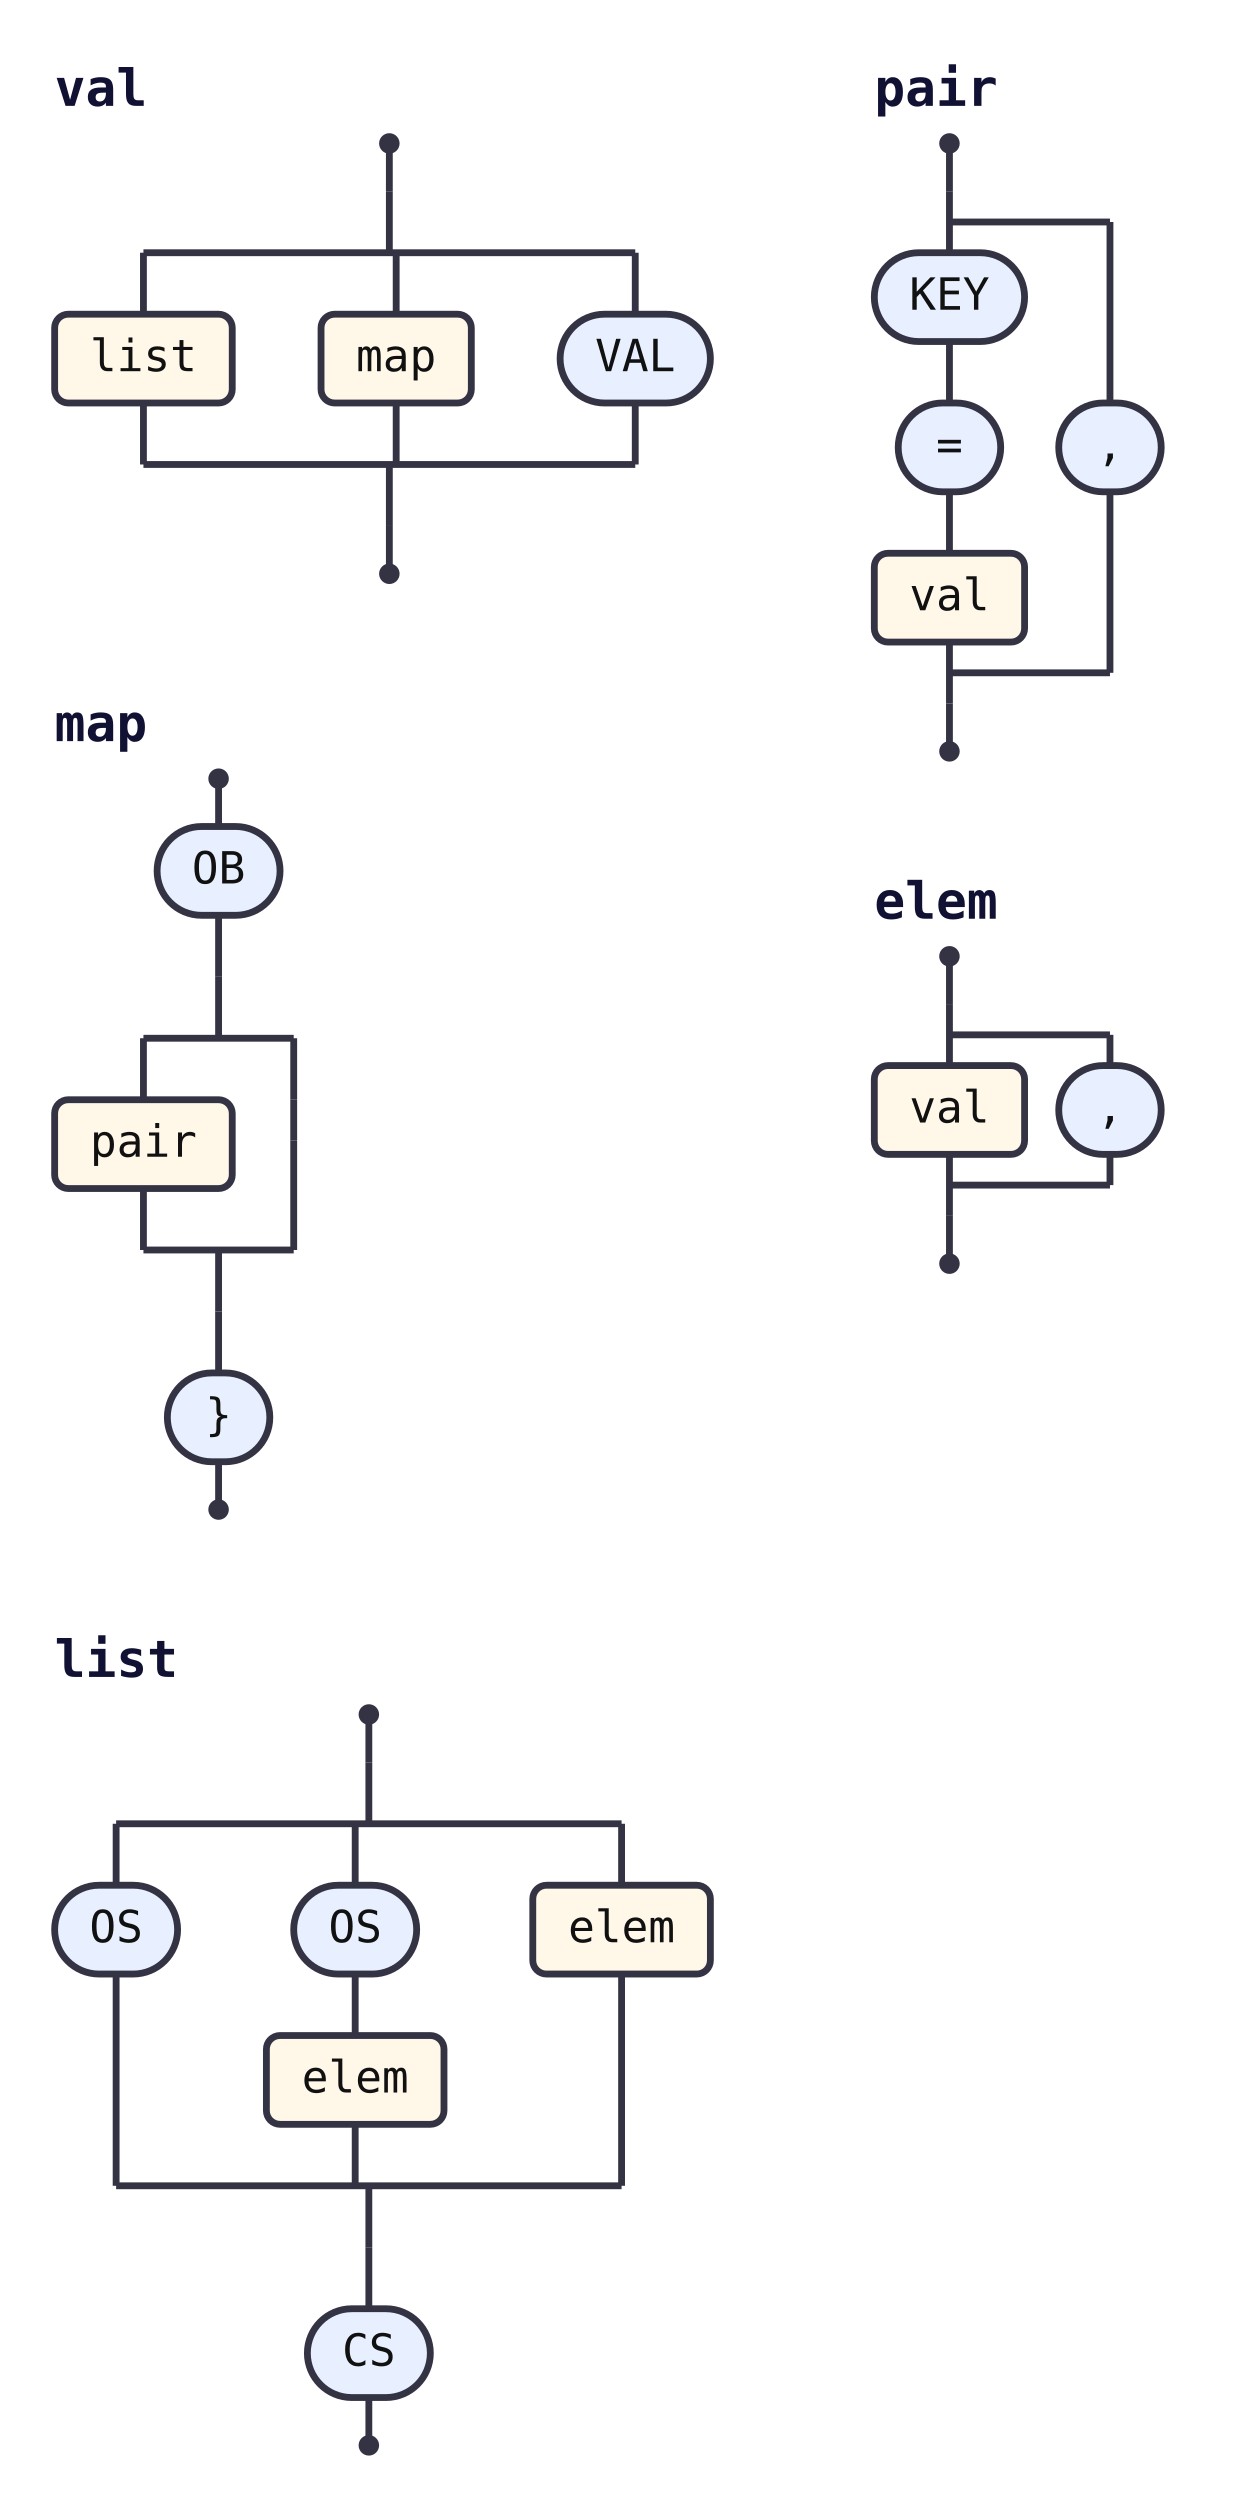
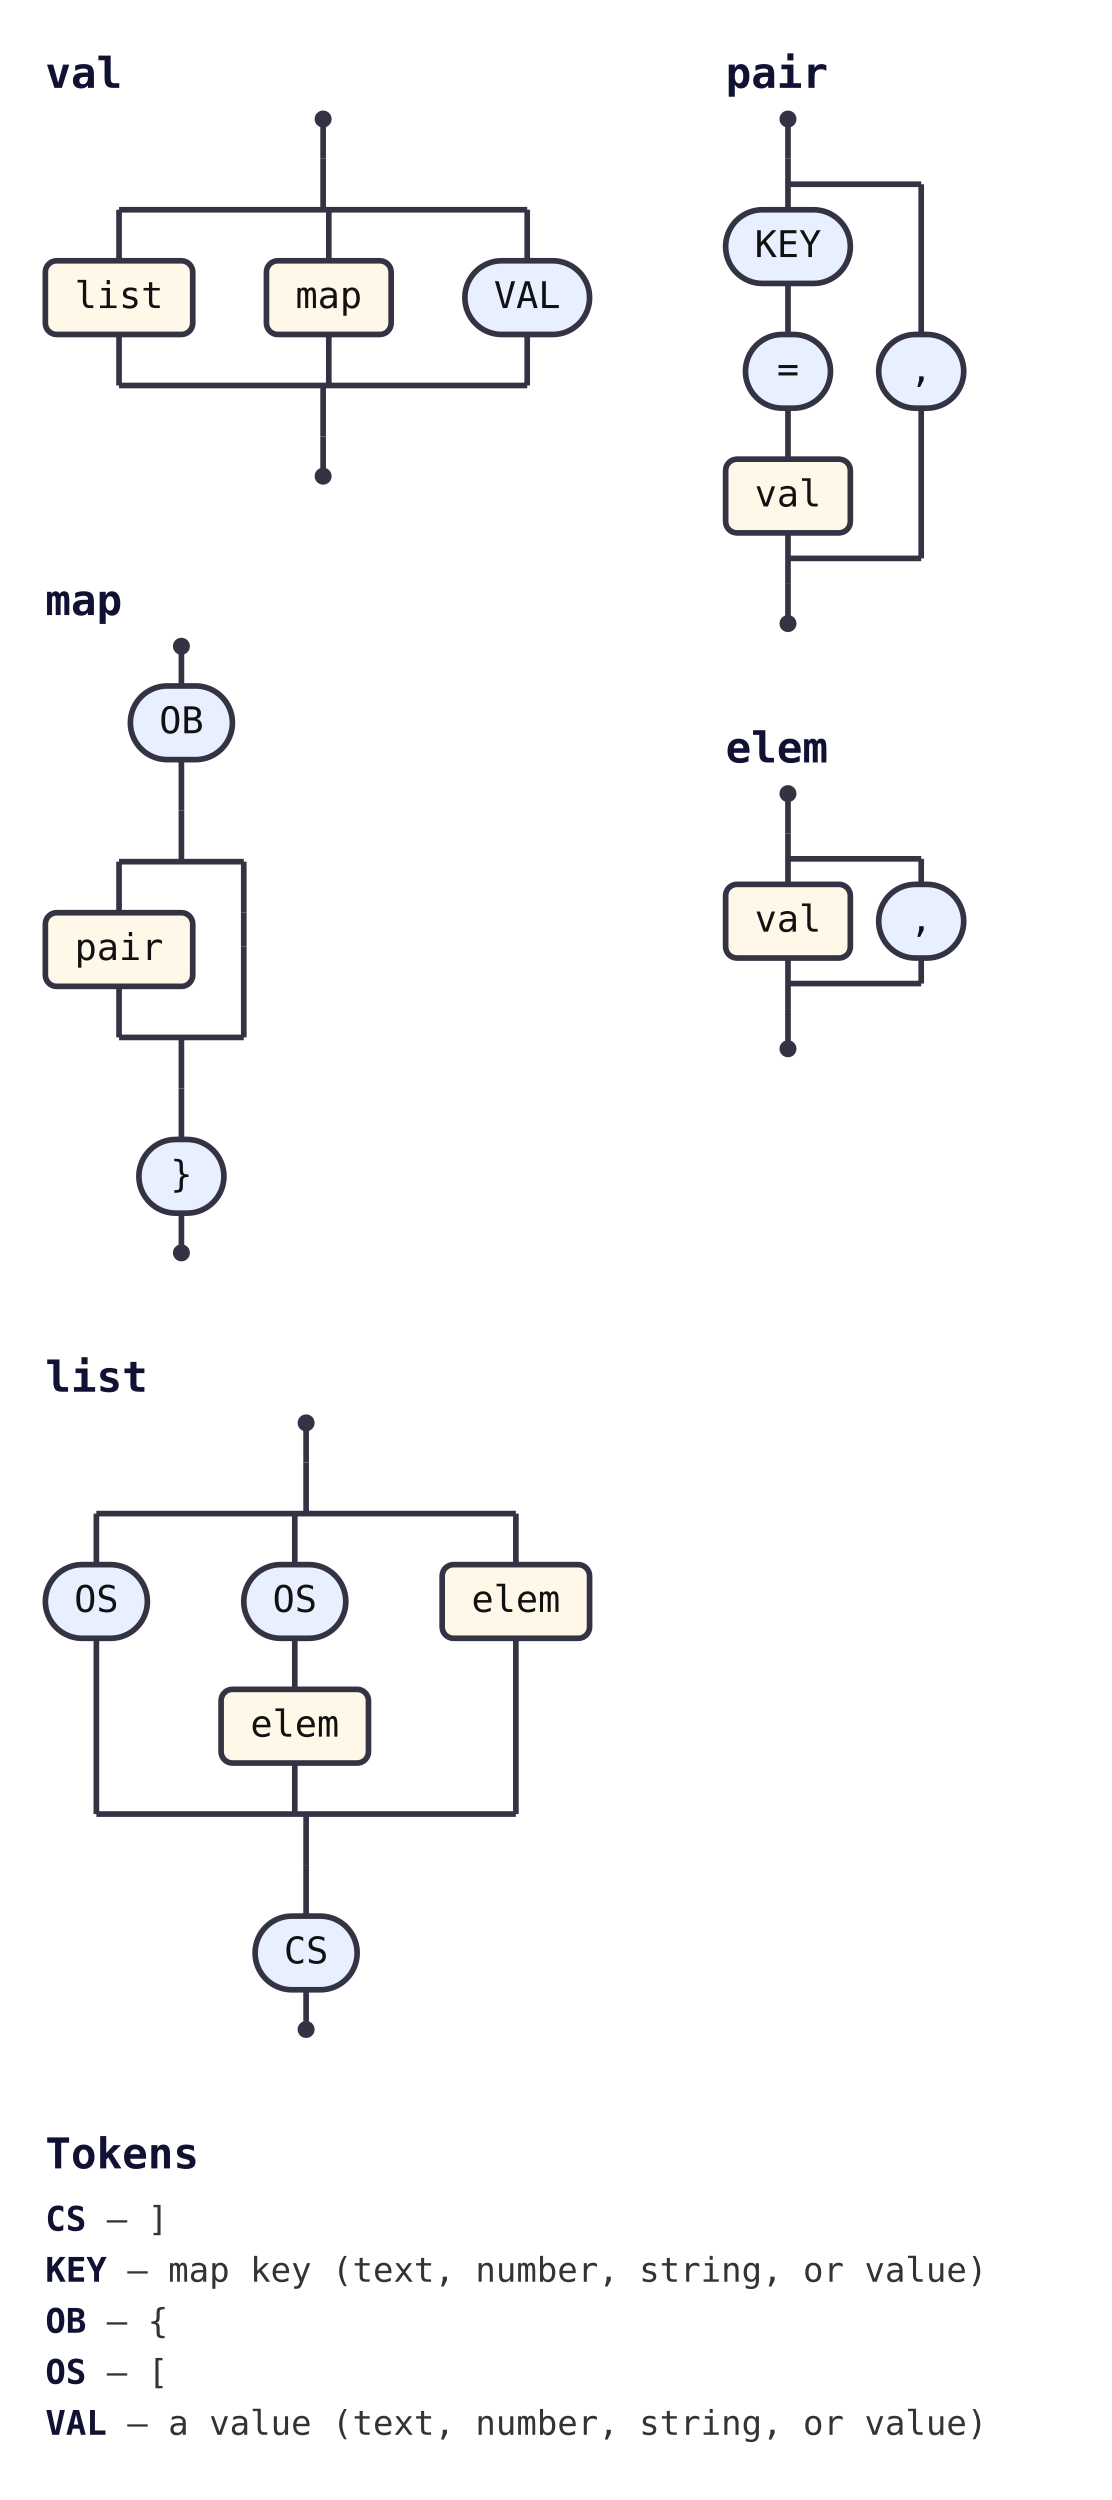
- <svg xmlns="http://www.w3.org/2000/svg" class="railroad" width="366" height="732" viewBox="0 0 366 732">
-   <style>svg.railroad{background:#fff;font-family:monospace;font-size:13px}.rr-line{stroke:#334;stroke-width:2;fill:none}.rr-cap{fill:#334}.rr-term{fill:#e8f0ff;stroke:#334;stroke-width:2}.rr-nonterm{fill:#fff7e8;stroke:#334;stroke-width:2}.rr-label{fill:#111;text-anchor:middle;dominant-baseline:middle}.rr-comment{fill:#666;font-style:italic;text-anchor:middle;dominant-baseline:middle}.rr-title{fill:#113;font-weight:bold;font-size:15px}a:hover .rr-nonterm{fill:#ffe6b3;cursor:pointer}</style>
+ <svg xmlns="http://www.w3.org/2000/svg" class="railroad" width="392" height="882" viewBox="0 0 392 882">
+   <style>svg.railroad{background:#fff;font-family:monospace;font-size:13px}.rr-line{stroke:#334;stroke-width:2;fill:none}.rr-cap{fill:#334}.rr-term{fill:#e8f0ff;stroke:#334;stroke-width:2}.rr-nonterm{fill:#fff7e8;stroke:#334;stroke-width:2}.rr-label{fill:#111;text-anchor:middle;dominant-baseline:middle}.rr-comment{fill:#666;font-style:italic;text-anchor:middle;dominant-baseline:middle}.rr-title{fill:#113;font-weight:bold;font-size:15px}.rr-legend{fill:#333;font-size:12px}.rr-legend-tok{fill:#113;font-weight:bold}a:hover .rr-nonterm{fill:#ffe6b3;cursor:pointer}</style>
  <g>
    <g id="val">
      <text class="rr-title" x="16" y="31">val</text>
      <circle class="rr-cap" cx="114" cy="42" r="3" />
      <path class="rr-line" d="M114 42V56" />
      <path class="rr-line" d="M114 56V74" />
      <path class="rr-line" d="M42 74H186" />
      <path class="rr-line" d="M42 136H186" />
      <path class="rr-line" d="M114 136V154" />
      <path class="rr-line" d="M42 74V92" />
      <a href="#list">
        <rect class="rr-nonterm" x="16" y="92" width="52" height="26" rx="4" ry="4" />
        <text class="rr-label" x="42" y="105">list</text>
      </a>
      <path class="rr-line" d="M42 118V136" />
      <path class="rr-line" d="M116 74V92" />
      <a href="#map">
        <rect class="rr-nonterm" x="94" y="92" width="44" height="26" rx="4" ry="4" />
        <text class="rr-label" x="116" y="105">map</text>
      </a>
      <path class="rr-line" d="M116 118V136" />
      <path class="rr-line" d="M186 74V92" />
      <rect class="rr-term" x="164" y="92" width="44" height="26" rx="13" ry="13" />
      <text class="rr-label" x="186" y="105">VAL</text>
      <path class="rr-line" d="M186 118V136" />
      <path class="rr-line" d="M114 154V168" />
      <circle class="rr-cap" cx="114" cy="168" r="3" />
    </g>
    <g id="map">
      <text class="rr-title" x="16" y="217">map</text>
      <circle class="rr-cap" cx="64" cy="228" r="3" />
      <path class="rr-line" d="M64 228V242" />
      <rect class="rr-term" x="46" y="242" width="36" height="26" rx="13" ry="13" />
      <text class="rr-label" x="64" y="255">OB</text>
      <path class="rr-line" d="M64 268V286" />
      <path class="rr-line" d="M64 286V304" />
      <path class="rr-line" d="M42 304H86" />
      <path class="rr-line" d="M42 366H86" />
      <path class="rr-line" d="M64 366V384" />
      <path class="rr-line" d="M42 304V322" />
      <a href="#pair">
        <rect class="rr-nonterm" x="16" y="322" width="52" height="26" rx="4" ry="4" />
        <text class="rr-label" x="42" y="335">pair</text>
      </a>
      <path class="rr-line" d="M42 348V366" />
      <path class="rr-line" d="M86 304V322" />
      <path class="rr-line" d="M86 322V334" />
      <path class="rr-line" d="M86 334V366" />
      <path class="rr-line" d="M64 384V402" />
      <rect class="rr-term" x="49" y="402" width="30" height="26" rx="13" ry="13" />
      <text class="rr-label" x="64" y="415">}</text>
      <path class="rr-line" d="M64 428V442" />
      <circle class="rr-cap" cx="64" cy="442" r="3" />
    </g>
    <g id="list">
      <text class="rr-title" x="16" y="491">list</text>
      <circle class="rr-cap" cx="108" cy="502" r="3" />
      <path class="rr-line" d="M108 502V516" />
      <path class="rr-line" d="M108 516V534" />
      <path class="rr-line" d="M34 534H182" />
      <path class="rr-line" d="M34 640H182" />
      <path class="rr-line" d="M108 640V658" />
      <path class="rr-line" d="M34 534V552" />
      <rect class="rr-term" x="16" y="552" width="36" height="26" rx="13" ry="13" />
      <text class="rr-label" x="34" y="565">OS</text>
      <path class="rr-line" d="M34 578V640" />
      <path class="rr-line" d="M104 534V552" />
      <rect class="rr-term" x="86" y="552" width="36" height="26" rx="13" ry="13" />
      <text class="rr-label" x="104" y="565">OS</text>
      <path class="rr-line" d="M104 578V596" />
      <a href="#elem">
        <rect class="rr-nonterm" x="78" y="596" width="52" height="26" rx="4" ry="4" />
        <text class="rr-label" x="104" y="609">elem</text>
      </a>
      <path class="rr-line" d="M104 622V640" />
      <path class="rr-line" d="M182 534V552" />
      <a href="#elem">
        <rect class="rr-nonterm" x="156" y="552" width="52" height="26" rx="4" ry="4" />
        <text class="rr-label" x="182" y="565">elem</text>
      </a>
      <path class="rr-line" d="M182 578V640" />
      <path class="rr-line" d="M108 658V676" />
      <rect class="rr-term" x="90" y="676" width="36" height="26" rx="13" ry="13" />
      <text class="rr-label" x="108" y="689">CS</text>
      <path class="rr-line" d="M108 702V716" />
      <circle class="rr-cap" cx="108" cy="716" r="3" />
    </g>
    <g id="pair">
      <text class="rr-title" x="256" y="31">pair</text>
      <circle class="rr-cap" cx="278" cy="42" r="3" />
      <path class="rr-line" d="M278 42V56" />
      <path class="rr-line" d="M278 56V74" />
      <rect class="rr-term" x="256" y="74" width="44" height="26" rx="13" ry="13" />
      <text class="rr-label" x="278" y="87">KEY</text>
      <path class="rr-line" d="M278 100V118" />
      <rect class="rr-term" x="263" y="118" width="30" height="26" rx="13" ry="13" />
      <text class="rr-label" x="278" y="131">=</text>
      <path class="rr-line" d="M278 144V162" />
      <a href="#val">
        <rect class="rr-nonterm" x="256" y="162" width="44" height="26" rx="4" ry="4" />
        <text class="rr-label" x="278" y="175">val</text>
      </a>
      <path class="rr-line" d="M278 188V206" />
      <path class="rr-line" d="M278 197H325" />
      <path class="rr-line" d="M278 65H325" />
      <path class="rr-line" d="M325 144V197" />
      <path class="rr-line" d="M325 65V118" />
      <rect class="rr-term" x="310" y="118" width="30" height="26" rx="13" ry="13" />
      <text class="rr-label" x="325" y="131">,</text>
      <path class="rr-line" d="M278 206V220" />
      <circle class="rr-cap" cx="278" cy="220" r="3" />
    </g>
    <g id="elem">
      <text class="rr-title" x="256" y="269">elem</text>
      <circle class="rr-cap" cx="278" cy="280" r="3" />
      <path class="rr-line" d="M278 280V294" />
      <path class="rr-line" d="M278 294V312" />
      <a href="#val">
        <rect class="rr-nonterm" x="256" y="312" width="44" height="26" rx="4" ry="4" />
        <text class="rr-label" x="278" y="325">val</text>
      </a>
      <path class="rr-line" d="M278 338V356" />
      <path class="rr-line" d="M278 347H325" />
      <path class="rr-line" d="M278 303H325" />
      <path class="rr-line" d="M325 338V347" />
      <path class="rr-line" d="M325 303V312" />
      <rect class="rr-term" x="310" y="312" width="30" height="26" rx="13" ry="13" />
      <text class="rr-label" x="325" y="325">,</text>
      <path class="rr-line" d="M278 356V370" />
      <circle class="rr-cap" cx="278" cy="370" r="3" />
    </g>
+     <text class="rr-title" x="16" y="765">Tokens</text>
+     <text class="rr-legend" x="16" y="787">
+       <tspan class="rr-legend-tok">CS</tspan>  —  ]</text>
+     <text class="rr-legend" x="16" y="805">
+       <tspan class="rr-legend-tok">KEY</tspan>  —  map key (text, number, string, or value)</text>
+     <text class="rr-legend" x="16" y="823">
+       <tspan class="rr-legend-tok">OB</tspan>  —  {</text>
+     <text class="rr-legend" x="16" y="841">
+       <tspan class="rr-legend-tok">OS</tspan>  —  [</text>
+     <text class="rr-legend" x="16" y="859">
+       <tspan class="rr-legend-tok">VAL</tspan>  —  a value (text, number, string, or value)</text>
  </g>
</svg>
